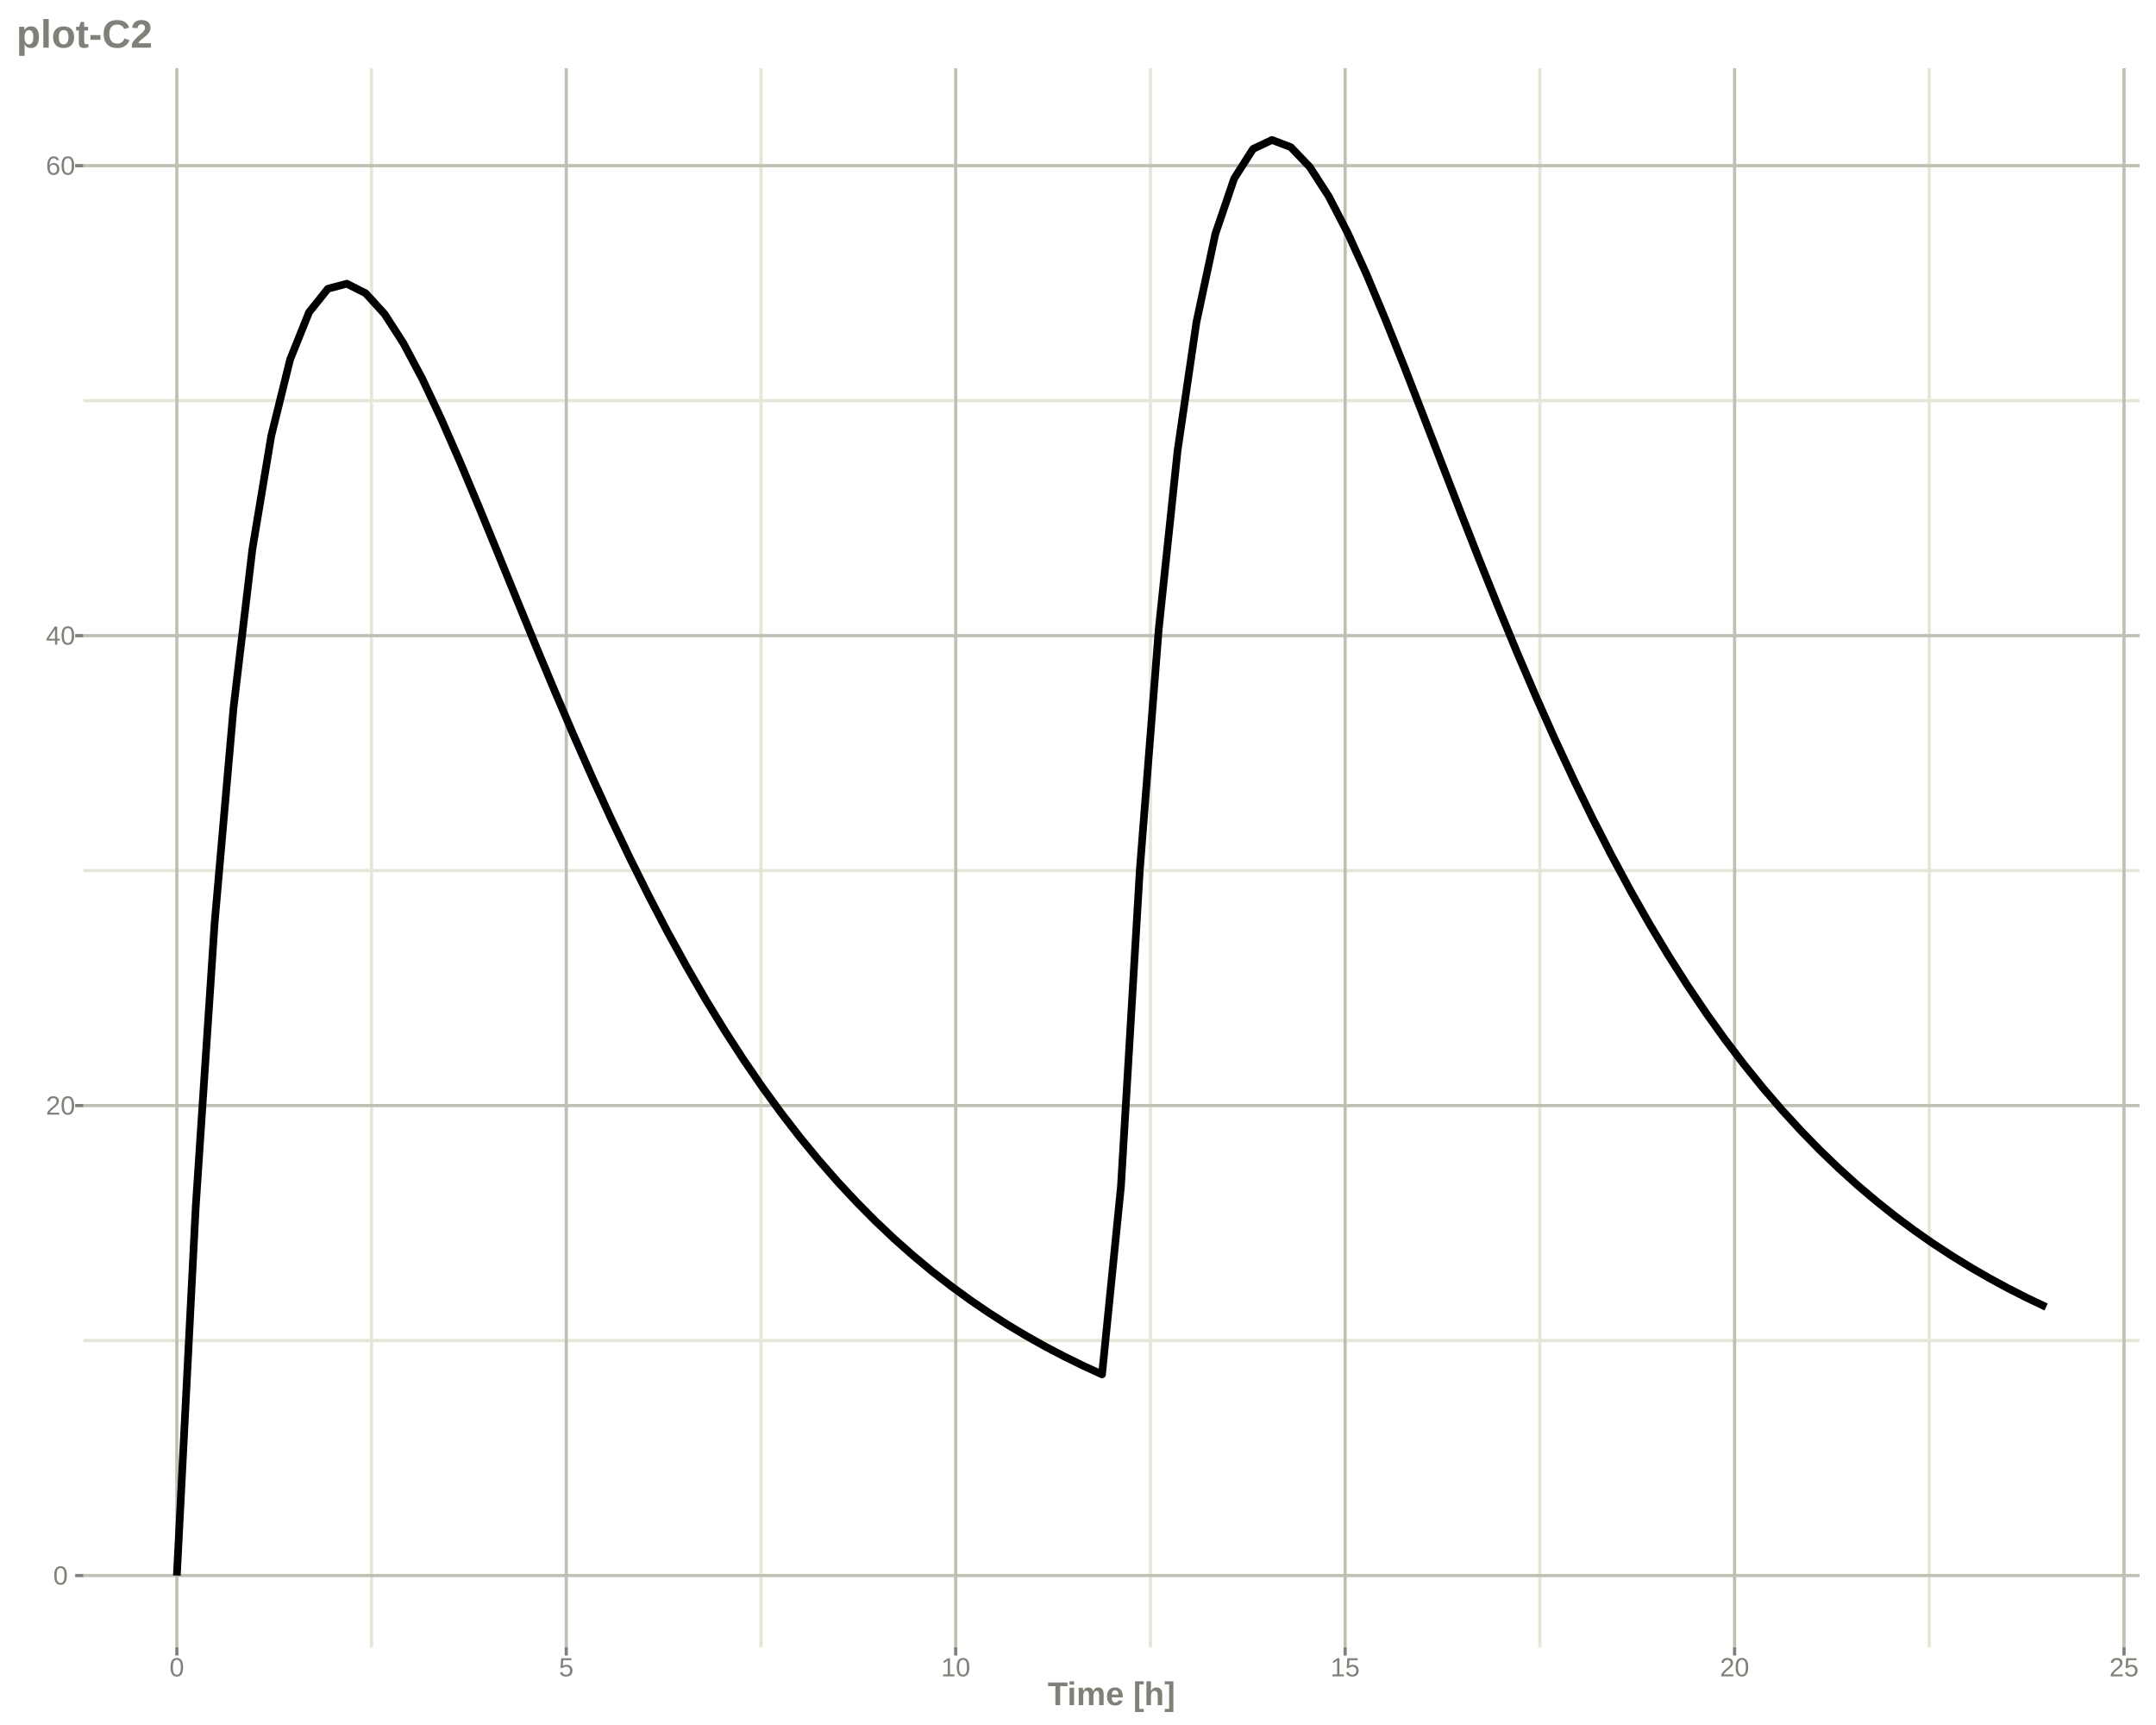
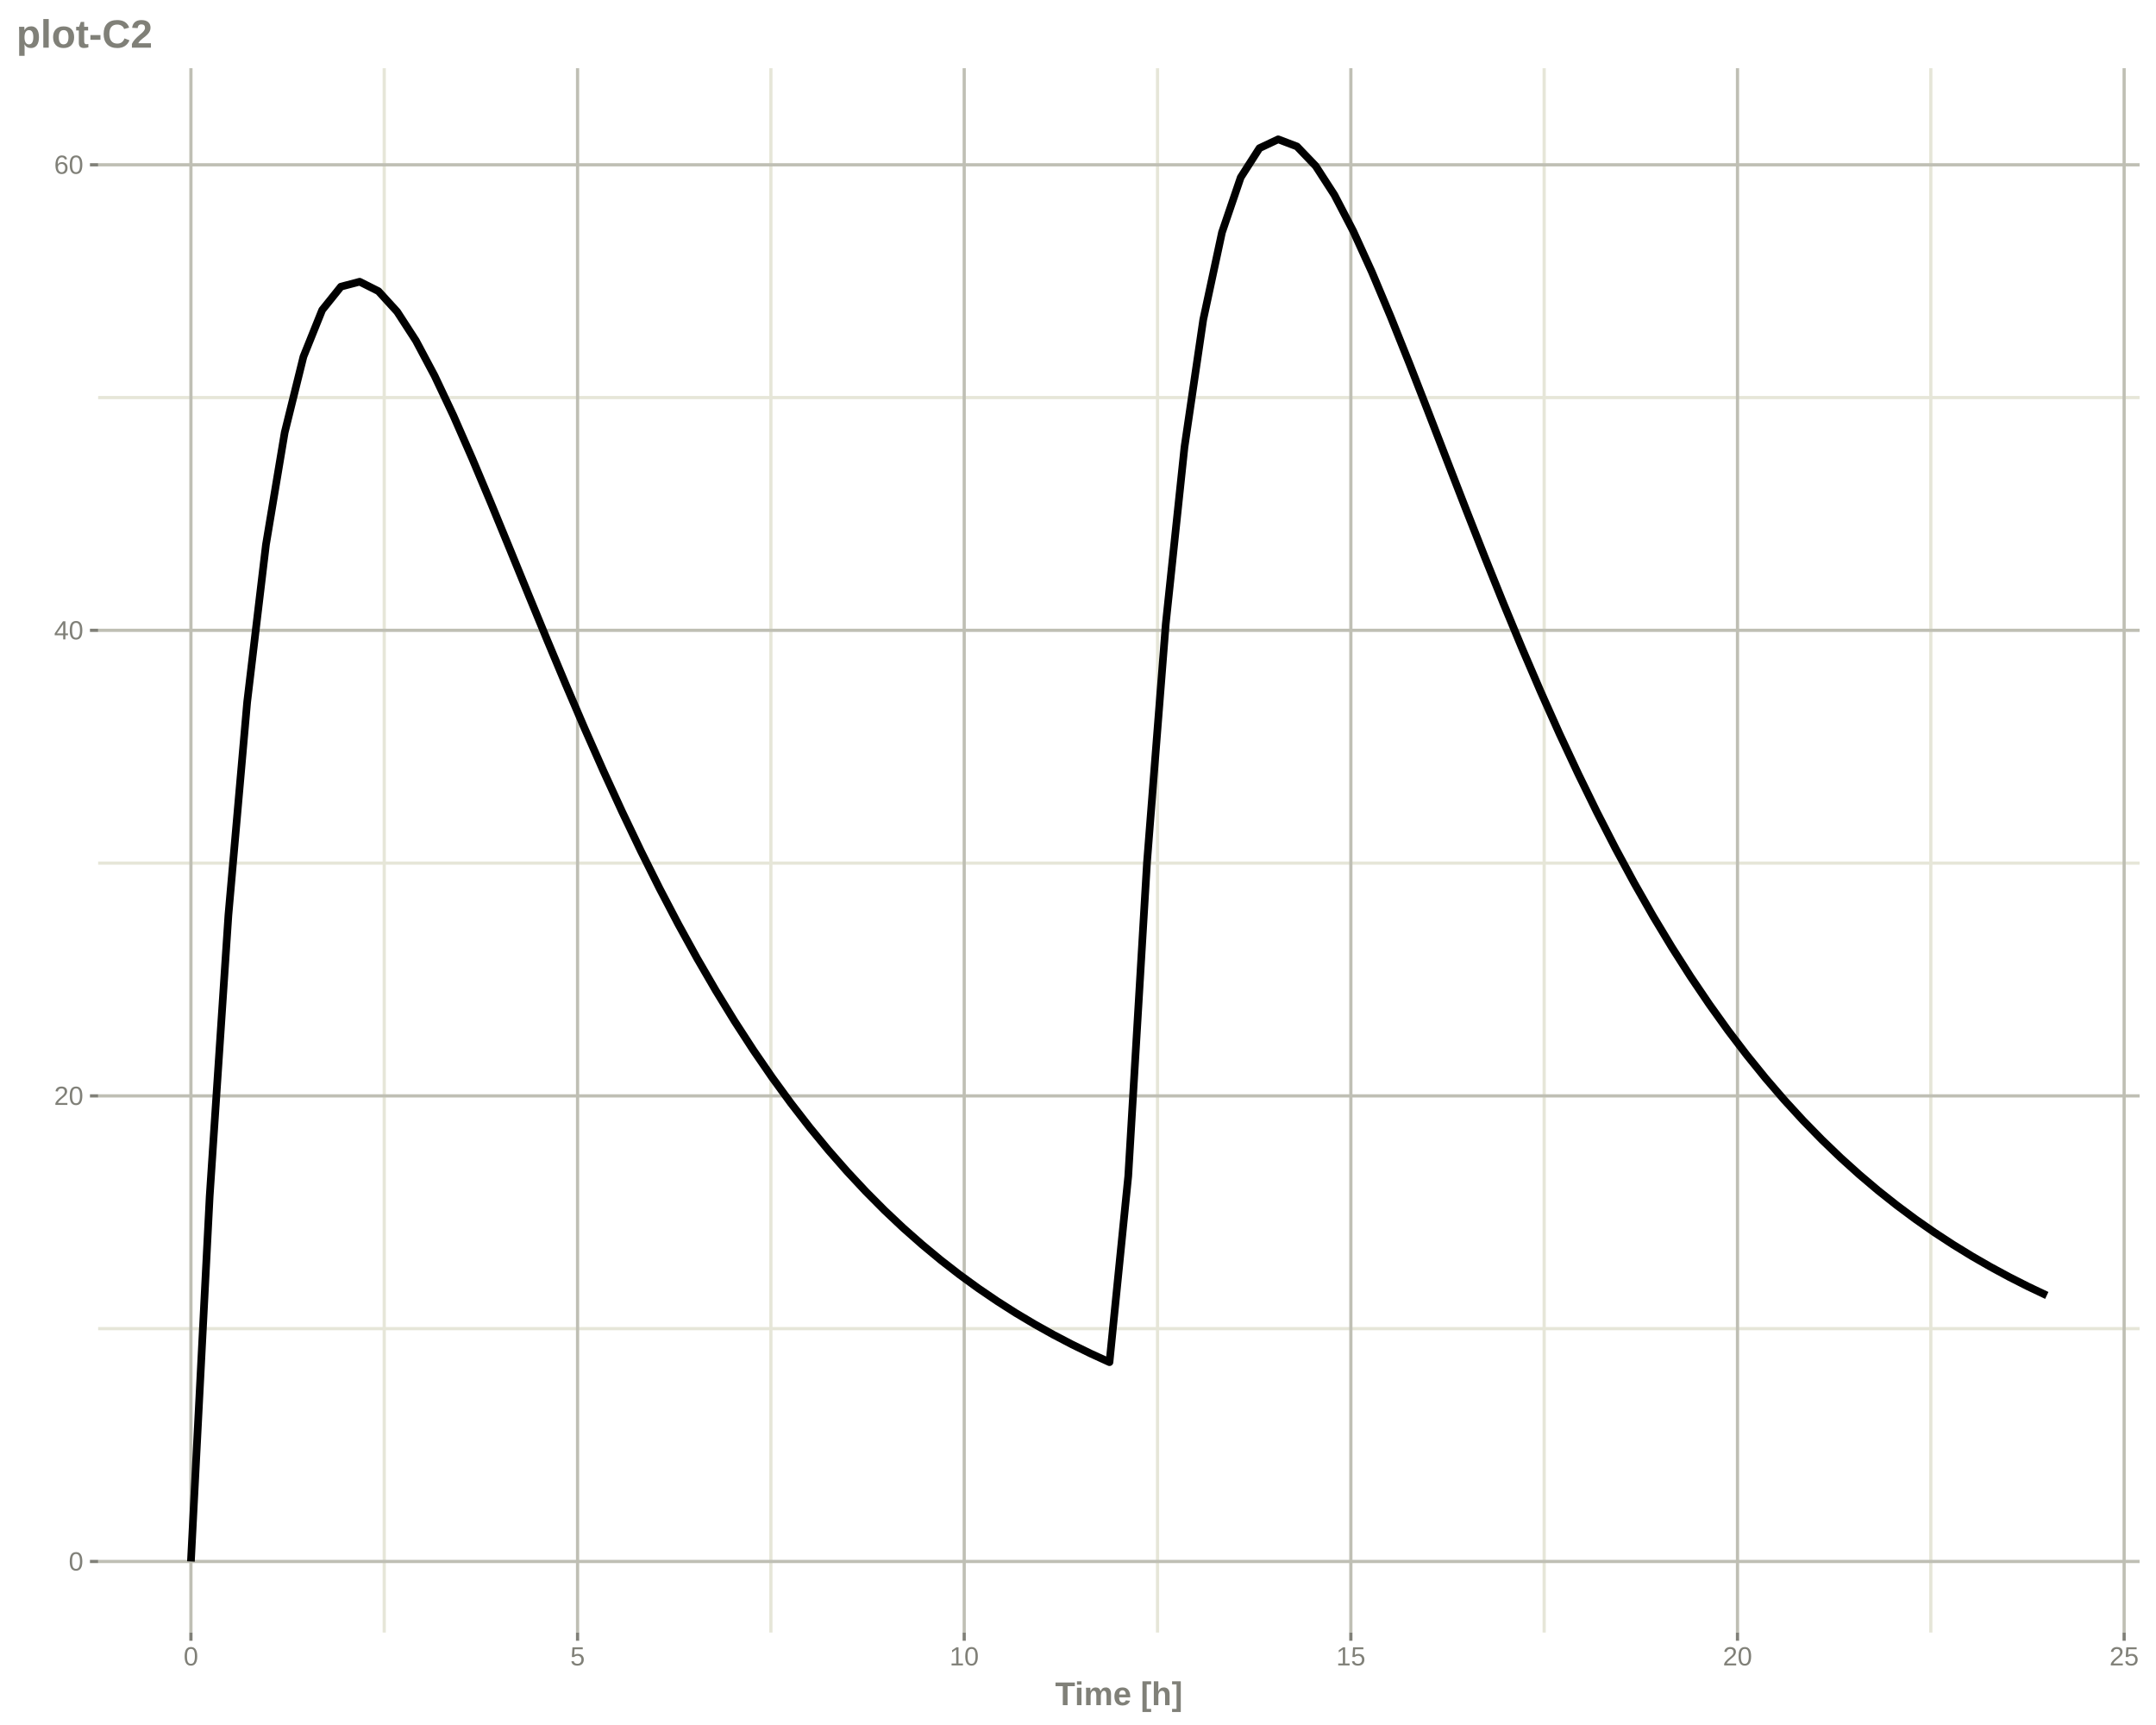
<svg xmlns="http://www.w3.org/2000/svg" viewBox="0 0 720.00 576.00">
  <defs>
    <style type="text/css">
    line, polyline, polygon, path, rect, circle {
      fill: none;
      stroke: #000000;
      stroke-linecap: round;
      stroke-linejoin: round;
      stroke-miterlimit: 10.00;
    }
  </style>
  </defs>
  <rect width="100%" height="100%" style="stroke: none; fill: #FFFFFF;" />
  <rect x="0.00" y="0.00" width="720.00" height="576.00" style="stroke-width: 1.07; stroke: #FFFFFF; fill: #FFFFFF;" />
  <defs>
-     <clipPath id="cpMjcuODR8NzE0LjUyfDU1MC4wNnwyMi43Nw==">
-       <rect x="27.84" y="22.77" width="686.68" height="527.29" />
+     <clipPath id="cpMzIuNzh8NzE0LjUyfDU0NS4xM3wyMi43Nw==">
+       <rect x="32.78" y="22.77" width="681.74" height="522.36" />
    </clipPath>
  </defs>
-   <rect x="27.84" y="22.77" width="686.68" height="527.29" style="stroke-width: 1.07; stroke: none; fill: #FFFFFF;" clip-path="url(#cpMjcuODR8NzE0LjUyfDU1MC4wNnwyMi43Nw==)" />
-   <polyline points="27.84,447.63 714.52,447.63 " style="stroke-width: 1.07; stroke: #E6E6D8; stroke-linecap: butt;" clip-path="url(#cpMjcuODR8NzE0LjUyfDU1MC4wNnwyMi43Nw==)" />
-   <polyline points="27.84,290.71 714.52,290.71 " style="stroke-width: 1.07; stroke: #E6E6D8; stroke-linecap: butt;" clip-path="url(#cpMjcuODR8NzE0LjUyfDU1MC4wNnwyMi43Nw==)" />
-   <polyline points="27.84,133.78 714.52,133.78 " style="stroke-width: 1.07; stroke: #E6E6D8; stroke-linecap: butt;" clip-path="url(#cpMjcuODR8NzE0LjUyfDU1MC4wNnwyMi43Nw==)" />
-   <polyline points="124.08,550.06 124.08,22.77 " style="stroke-width: 1.07; stroke: #E6E6D8; stroke-linecap: butt;" clip-path="url(#cpMjcuODR8NzE0LjUyfDU1MC4wNnwyMi43Nw==)" />
-   <polyline points="254.14,550.06 254.14,22.77 " style="stroke-width: 1.07; stroke: #E6E6D8; stroke-linecap: butt;" clip-path="url(#cpMjcuODR8NzE0LjUyfDU1MC4wNnwyMi43Nw==)" />
-   <polyline points="384.19,550.06 384.19,22.77 " style="stroke-width: 1.07; stroke: #E6E6D8; stroke-linecap: butt;" clip-path="url(#cpMjcuODR8NzE0LjUyfDU1MC4wNnwyMi43Nw==)" />
-   <polyline points="514.24,550.06 514.24,22.77 " style="stroke-width: 1.07; stroke: #E6E6D8; stroke-linecap: butt;" clip-path="url(#cpMjcuODR8NzE0LjUyfDU1MC4wNnwyMi43Nw==)" />
-   <polyline points="644.29,550.06 644.29,22.77 " style="stroke-width: 1.07; stroke: #E6E6D8; stroke-linecap: butt;" clip-path="url(#cpMjcuODR8NzE0LjUyfDU1MC4wNnwyMi43Nw==)" />
-   <polyline points="27.84,526.09 714.52,526.09 " style="stroke-width: 1.07; stroke: #BFBFB4; stroke-linecap: butt;" clip-path="url(#cpMjcuODR8NzE0LjUyfDU1MC4wNnwyMi43Nw==)" />
-   <polyline points="27.84,369.17 714.52,369.17 " style="stroke-width: 1.07; stroke: #BFBFB4; stroke-linecap: butt;" clip-path="url(#cpMjcuODR8NzE0LjUyfDU1MC4wNnwyMi43Nw==)" />
-   <polyline points="27.84,212.25 714.52,212.25 " style="stroke-width: 1.07; stroke: #BFBFB4; stroke-linecap: butt;" clip-path="url(#cpMjcuODR8NzE0LjUyfDU1MC4wNnwyMi43Nw==)" />
-   <polyline points="27.84,55.32 714.52,55.32 " style="stroke-width: 1.07; stroke: #BFBFB4; stroke-linecap: butt;" clip-path="url(#cpMjcuODR8NzE0LjUyfDU1MC4wNnwyMi43Nw==)" />
-   <polyline points="59.06,550.06 59.06,22.77 " style="stroke-width: 1.07; stroke: #BFBFB4; stroke-linecap: butt;" clip-path="url(#cpMjcuODR8NzE0LjUyfDU1MC4wNnwyMi43Nw==)" />
-   <polyline points="189.11,550.06 189.11,22.77 " style="stroke-width: 1.07; stroke: #BFBFB4; stroke-linecap: butt;" clip-path="url(#cpMjcuODR8NzE0LjUyfDU1MC4wNnwyMi43Nw==)" />
-   <polyline points="319.16,550.06 319.16,22.77 " style="stroke-width: 1.07; stroke: #BFBFB4; stroke-linecap: butt;" clip-path="url(#cpMjcuODR8NzE0LjUyfDU1MC4wNnwyMi43Nw==)" />
-   <polyline points="449.21,550.06 449.21,22.77 " style="stroke-width: 1.07; stroke: #BFBFB4; stroke-linecap: butt;" clip-path="url(#cpMjcuODR8NzE0LjUyfDU1MC4wNnwyMi43Nw==)" />
-   <polyline points="579.27,550.06 579.27,22.77 " style="stroke-width: 1.07; stroke: #BFBFB4; stroke-linecap: butt;" clip-path="url(#cpMjcuODR8NzE0LjUyfDU1MC4wNnwyMi43Nw==)" />
-   <polyline points="709.32,550.06 709.32,22.77 " style="stroke-width: 1.07; stroke: #BFBFB4; stroke-linecap: butt;" clip-path="url(#cpMjcuODR8NzE0LjUyfDU1MC4wNnwyMi43Nw==)" />
-   <polyline points="59.06,526.09 65.36,403.06 71.67,308.24 77.97,236.45 84.28,183.41 90.58,145.57 96.89,120.01 103.20,104.29 109.50,96.41 115.81,94.74 122.11,97.92 128.42,104.84 134.72,114.61 141.03,126.48 147.33,139.86 153.64,154.26 159.95,169.30 166.25,184.67 172.56,200.12 178.86,215.48 185.17,230.57 191.47,245.31 197.78,259.59 204.08,273.37 210.39,286.60 216.70,299.25 223.00,311.32 229.31,322.79 235.61,333.68 241.92,343.98 248.22,353.72 254.53,362.92 260.83,371.58 267.14,379.74 273.45,387.41 279.75,394.62 286.06,401.39 292.36,407.75 298.67,413.71 304.97,419.29 311.28,424.53 317.59,429.43 323.89,434.02 330.20,438.33 336.50,442.35 342.81,446.12 349.11,449.65 355.42,452.95 361.72,456.04 368.03,458.93 374.34,396.24 380.64,290.55 386.95,210.20 393.25,150.50 399.56,107.54 405.86,78.12 412.17,59.58 418.47,49.72 424.78,46.74 431.09,49.15 437.39,55.74 443.70,65.51 450.00,77.65 456.31,91.51 462.61,106.55 468.92,122.34 475.22,138.55 481.53,154.91 487.84,171.19 494.14,187.24 500.45,202.93 506.75,218.17 513.06,232.89 519.36,247.04 525.67,260.59 531.97,273.52 538.28,285.83 544.59,297.53 550.89,308.61 557.20,319.10 563.50,329.00 569.81,338.35 576.11,347.15 582.42,355.45 588.72,363.25 595.03,370.58 601.34,377.47 607.64,383.94 613.95,390.01 620.25,395.71 626.56,401.05 632.86,406.07 639.17,410.77 645.47,415.18 651.78,419.31 658.09,423.19 664.39,426.82 670.70,430.23 677.00,433.43 683.31,436.43 " style="stroke-width: 2.56; stroke-linecap: butt;" clip-path="url(#cpMjcuODR8NzE0LjUyfDU1MC4wNnwyMi43Nw==)" />
+   <rect x="32.78" y="22.77" width="681.74" height="522.36" style="stroke-width: 1.07; stroke: none; fill: #FFFFFF;" clip-path="url(#cpMzIuNzh8NzE0LjUyfDU0NS4xM3wyMi43Nw==)" />
+   <polyline points="32.78,443.66 714.52,443.66 " style="stroke-width: 1.07; stroke: #E6E6D8; stroke-linecap: butt;" clip-path="url(#cpMzIuNzh8NzE0LjUyfDU0NS4xM3wyMi43Nw==)" />
+   <polyline points="32.78,288.20 714.52,288.20 " style="stroke-width: 1.07; stroke: #E6E6D8; stroke-linecap: butt;" clip-path="url(#cpMzIuNzh8NzE0LjUyfDU0NS4xM3wyMi43Nw==)" />
+   <polyline points="32.78,132.75 714.52,132.75 " style="stroke-width: 1.07; stroke: #E6E6D8; stroke-linecap: butt;" clip-path="url(#cpMzIuNzh8NzE0LjUyfDU0NS4xM3wyMi43Nw==)" />
+   <polyline points="128.32,545.13 128.32,22.77 " style="stroke-width: 1.07; stroke: #E6E6D8; stroke-linecap: butt;" clip-path="url(#cpMzIuNzh8NzE0LjUyfDU0NS4xM3wyMi43Nw==)" />
+   <polyline points="257.44,545.13 257.44,22.77 " style="stroke-width: 1.07; stroke: #E6E6D8; stroke-linecap: butt;" clip-path="url(#cpMzIuNzh8NzE0LjUyfDU0NS4xM3wyMi43Nw==)" />
+   <polyline points="386.56,545.13 386.56,22.77 " style="stroke-width: 1.07; stroke: #E6E6D8; stroke-linecap: butt;" clip-path="url(#cpMzIuNzh8NzE0LjUyfDU0NS4xM3wyMi43Nw==)" />
+   <polyline points="515.68,545.13 515.68,22.77 " style="stroke-width: 1.07; stroke: #E6E6D8; stroke-linecap: butt;" clip-path="url(#cpMzIuNzh8NzE0LjUyfDU0NS4xM3wyMi43Nw==)" />
+   <polyline points="644.80,545.13 644.80,22.77 " style="stroke-width: 1.07; stroke: #E6E6D8; stroke-linecap: butt;" clip-path="url(#cpMzIuNzh8NzE0LjUyfDU0NS4xM3wyMi43Nw==)" />
+   <polyline points="32.78,521.39 714.52,521.39 " style="stroke-width: 1.07; stroke: #BFBFB4; stroke-linecap: butt;" clip-path="url(#cpMzIuNzh8NzE0LjUyfDU0NS4xM3wyMi43Nw==)" />
+   <polyline points="32.78,365.93 714.52,365.93 " style="stroke-width: 1.07; stroke: #BFBFB4; stroke-linecap: butt;" clip-path="url(#cpMzIuNzh8NzE0LjUyfDU0NS4xM3wyMi43Nw==)" />
+   <polyline points="32.78,210.47 714.52,210.47 " style="stroke-width: 1.07; stroke: #BFBFB4; stroke-linecap: butt;" clip-path="url(#cpMzIuNzh8NzE0LjUyfDU0NS4xM3wyMi43Nw==)" />
+   <polyline points="32.78,55.02 714.52,55.02 " style="stroke-width: 1.07; stroke: #BFBFB4; stroke-linecap: butt;" clip-path="url(#cpMzIuNzh8NzE0LjUyfDU0NS4xM3wyMi43Nw==)" />
+   <polyline points="63.76,545.13 63.76,22.77 " style="stroke-width: 1.07; stroke: #BFBFB4; stroke-linecap: butt;" clip-path="url(#cpMzIuNzh8NzE0LjUyfDU0NS4xM3wyMi43Nw==)" />
+   <polyline points="192.88,545.13 192.88,22.77 " style="stroke-width: 1.07; stroke: #BFBFB4; stroke-linecap: butt;" clip-path="url(#cpMzIuNzh8NzE0LjUyfDU0NS4xM3wyMi43Nw==)" />
+   <polyline points="322.00,545.13 322.00,22.77 " style="stroke-width: 1.07; stroke: #BFBFB4; stroke-linecap: butt;" clip-path="url(#cpMzIuNzh8NzE0LjUyfDU0NS4xM3wyMi43Nw==)" />
+   <polyline points="451.12,545.13 451.12,22.77 " style="stroke-width: 1.07; stroke: #BFBFB4; stroke-linecap: butt;" clip-path="url(#cpMzIuNzh8NzE0LjUyfDU0NS4xM3wyMi43Nw==)" />
+   <polyline points="580.24,545.13 580.24,22.77 " style="stroke-width: 1.07; stroke: #BFBFB4; stroke-linecap: butt;" clip-path="url(#cpMzIuNzh8NzE0LjUyfDU0NS4xM3wyMi43Nw==)" />
+   <polyline points="709.36,545.13 709.36,22.77 " style="stroke-width: 1.07; stroke: #BFBFB4; stroke-linecap: butt;" clip-path="url(#cpMzIuNzh8NzE0LjUyfDU0NS4xM3wyMi43Nw==)" />
+   <polyline points="63.76,521.39 70.02,399.51 76.28,305.57 82.54,234.45 88.81,181.91 95.07,144.43 101.33,119.10 107.59,103.52 113.85,95.72 120.11,94.07 126.37,97.22 132.63,104.08 138.89,113.75 145.15,125.51 151.41,138.76 157.67,153.03 163.93,167.93 170.19,183.15 176.45,198.47 182.71,213.67 188.97,228.63 195.23,243.23 201.49,257.38 207.75,271.03 214.01,284.13 220.27,296.67 226.53,308.62 232.79,319.98 239.05,330.77 245.31,340.98 251.57,350.63 257.83,359.74 264.09,368.32 270.35,376.40 276.61,384.00 282.87,391.14 289.13,397.85 295.39,404.15 301.65,410.05 307.92,415.58 314.18,420.77 320.44,425.63 326.70,430.18 332.96,434.44 339.22,438.43 345.48,442.16 351.74,445.66 358.00,448.93 364.26,451.99 370.52,454.85 376.78,392.74 383.04,288.05 389.30,208.45 395.56,149.30 401.82,106.75 408.08,77.61 414.34,59.24 420.60,49.47 426.86,46.52 433.12,48.90 439.38,55.43 445.64,65.11 451.90,77.14 458.16,90.87 464.42,105.77 470.68,121.41 476.94,137.47 483.20,153.67 489.46,169.80 495.72,185.70 501.98,201.25 508.24,216.34 514.50,230.92 520.76,244.94 527.03,258.36 533.29,271.18 539.55,283.37 545.81,294.96 552.07,305.94 558.33,316.32 564.59,326.14 570.85,335.39 577.11,344.12 583.37,352.33 589.63,360.06 595.89,367.33 602.15,374.15 608.41,380.56 614.67,386.58 620.93,392.22 627.19,397.52 633.45,402.48 639.71,407.14 645.97,411.51 652.23,415.60 658.49,419.44 664.75,423.04 671.01,426.42 677.27,429.59 683.53,432.56 " style="stroke-width: 2.56; stroke-linecap: butt;" clip-path="url(#cpMzIuNzh8NzE0LjUyfDU0NS4xM3wyMi43Nw==)" />
  <defs>
    <clipPath id="cpMC4wMHw3MjAuMDB8NTc2LjAwfDAuMDA=">
      <rect x="0.00" y="0.00" width="720.00" height="576.00" />
    </clipPath>
  </defs>
  <g clip-path="url(#cpMC4wMHw3MjAuMDB8NTc2LjAwfDAuMDA=)">
-     <text x="17.77" y="529.12" style="font-size: 8.80px; fill: #808078; font-family: Liberation Sans;" textLength="4.89px" lengthAdjust="spacingAndGlyphs">0</text>
+     <text x="22.95" y="524.41" style="font-size: 8.80px; fill: #808078; font-family: Liberation Sans;" textLength="4.89px" lengthAdjust="spacingAndGlyphs">0</text>
  </g>
  <g clip-path="url(#cpMC4wMHw3MjAuMDB8NTc2LjAwfDAuMDA=)">
-     <text x="15.32" y="372.19" style="font-size: 8.80px; fill: #808078; font-family: Liberation Sans;" textLength="9.78px" lengthAdjust="spacingAndGlyphs">20</text>
+     <text x="18.06" y="368.95" style="font-size: 8.80px; fill: #808078; font-family: Liberation Sans;" textLength="9.78px" lengthAdjust="spacingAndGlyphs">20</text>
  </g>
  <g clip-path="url(#cpMC4wMHw3MjAuMDB8NTc2LjAwfDAuMDA=)">
-     <text x="15.32" y="215.27" style="font-size: 8.80px; fill: #808078; font-family: Liberation Sans;" textLength="9.78px" lengthAdjust="spacingAndGlyphs">40</text>
+     <text x="18.06" y="213.50" style="font-size: 8.80px; fill: #808078; font-family: Liberation Sans;" textLength="9.78px" lengthAdjust="spacingAndGlyphs">40</text>
  </g>
  <g clip-path="url(#cpMC4wMHw3MjAuMDB8NTc2LjAwfDAuMDA=)">
-     <text x="15.32" y="58.34" style="font-size: 8.80px; fill: #808078; font-family: Liberation Sans;" textLength="9.78px" lengthAdjust="spacingAndGlyphs">60</text>
+     <text x="18.06" y="58.04" style="font-size: 8.80px; fill: #808078; font-family: Liberation Sans;" textLength="9.78px" lengthAdjust="spacingAndGlyphs">60</text>
  </g>
-   <polyline points="25.10,526.09 27.84,526.09 " style="stroke-width: 1.07; stroke: #808078; stroke-linecap: butt;" clip-path="url(#cpMC4wMHw3MjAuMDB8NTc2LjAwfDAuMDA=)" />
-   <polyline points="25.10,369.17 27.84,369.17 " style="stroke-width: 1.07; stroke: #808078; stroke-linecap: butt;" clip-path="url(#cpMC4wMHw3MjAuMDB8NTc2LjAwfDAuMDA=)" />
-   <polyline points="25.10,212.25 27.84,212.25 " style="stroke-width: 1.07; stroke: #808078; stroke-linecap: butt;" clip-path="url(#cpMC4wMHw3MjAuMDB8NTc2LjAwfDAuMDA=)" />
-   <polyline points="25.10,55.32 27.84,55.32 " style="stroke-width: 1.07; stroke: #808078; stroke-linecap: butt;" clip-path="url(#cpMC4wMHw3MjAuMDB8NTc2LjAwfDAuMDA=)" />
-   <polyline points="59.06,552.80 59.06,550.06 " style="stroke-width: 1.07; stroke: #808078; stroke-linecap: butt;" clip-path="url(#cpMC4wMHw3MjAuMDB8NTc2LjAwfDAuMDA=)" />
-   <polyline points="189.11,552.80 189.11,550.06 " style="stroke-width: 1.07; stroke: #808078; stroke-linecap: butt;" clip-path="url(#cpMC4wMHw3MjAuMDB8NTc2LjAwfDAuMDA=)" />
-   <polyline points="319.16,552.80 319.16,550.06 " style="stroke-width: 1.07; stroke: #808078; stroke-linecap: butt;" clip-path="url(#cpMC4wMHw3MjAuMDB8NTc2LjAwfDAuMDA=)" />
-   <polyline points="449.21,552.80 449.21,550.06 " style="stroke-width: 1.07; stroke: #808078; stroke-linecap: butt;" clip-path="url(#cpMC4wMHw3MjAuMDB8NTc2LjAwfDAuMDA=)" />
-   <polyline points="579.27,552.80 579.27,550.06 " style="stroke-width: 1.07; stroke: #808078; stroke-linecap: butt;" clip-path="url(#cpMC4wMHw3MjAuMDB8NTc2LjAwfDAuMDA=)" />
-   <polyline points="709.32,552.80 709.32,550.06 " style="stroke-width: 1.07; stroke: #808078; stroke-linecap: butt;" clip-path="url(#cpMC4wMHw3MjAuMDB8NTc2LjAwfDAuMDA=)" />
+   <polyline points="30.04,521.39 32.78,521.39 " style="stroke-width: 1.07; stroke: #808078; stroke-linecap: butt;" clip-path="url(#cpMC4wMHw3MjAuMDB8NTc2LjAwfDAuMDA=)" />
+   <polyline points="30.04,365.93 32.78,365.93 " style="stroke-width: 1.07; stroke: #808078; stroke-linecap: butt;" clip-path="url(#cpMC4wMHw3MjAuMDB8NTc2LjAwfDAuMDA=)" />
+   <polyline points="30.04,210.47 32.78,210.47 " style="stroke-width: 1.07; stroke: #808078; stroke-linecap: butt;" clip-path="url(#cpMC4wMHw3MjAuMDB8NTc2LjAwfDAuMDA=)" />
+   <polyline points="30.04,55.02 32.78,55.02 " style="stroke-width: 1.07; stroke: #808078; stroke-linecap: butt;" clip-path="url(#cpMC4wMHw3MjAuMDB8NTc2LjAwfDAuMDA=)" />
+   <polyline points="63.76,547.87 63.76,545.13 " style="stroke-width: 1.07; stroke: #808078; stroke-linecap: butt;" clip-path="url(#cpMC4wMHw3MjAuMDB8NTc2LjAwfDAuMDA=)" />
+   <polyline points="192.88,547.87 192.88,545.13 " style="stroke-width: 1.07; stroke: #808078; stroke-linecap: butt;" clip-path="url(#cpMC4wMHw3MjAuMDB8NTc2LjAwfDAuMDA=)" />
+   <polyline points="322.00,547.87 322.00,545.13 " style="stroke-width: 1.07; stroke: #808078; stroke-linecap: butt;" clip-path="url(#cpMC4wMHw3MjAuMDB8NTc2LjAwfDAuMDA=)" />
+   <polyline points="451.12,547.87 451.12,545.13 " style="stroke-width: 1.07; stroke: #808078; stroke-linecap: butt;" clip-path="url(#cpMC4wMHw3MjAuMDB8NTc2LjAwfDAuMDA=)" />
+   <polyline points="580.24,547.87 580.24,545.13 " style="stroke-width: 1.07; stroke: #808078; stroke-linecap: butt;" clip-path="url(#cpMC4wMHw3MjAuMDB8NTc2LjAwfDAuMDA=)" />
+   <polyline points="709.36,547.87 709.36,545.13 " style="stroke-width: 1.07; stroke: #808078; stroke-linecap: butt;" clip-path="url(#cpMC4wMHw3MjAuMDB8NTc2LjAwfDAuMDA=)" />
  <g clip-path="url(#cpMC4wMHw3MjAuMDB8NTc2LjAwfDAuMDA=)">
-     <text x="56.61" y="559.76" style="font-size: 8.80px; fill: #808078; font-family: Liberation Sans;" textLength="4.89px" lengthAdjust="spacingAndGlyphs">0</text>
+     <text x="61.32" y="556.11" style="font-size: 8.80px; fill: #808078; font-family: Liberation Sans;" textLength="4.89px" lengthAdjust="spacingAndGlyphs">0</text>
  </g>
  <g clip-path="url(#cpMC4wMHw3MjAuMDB8NTc2LjAwfDAuMDA=)">
-     <text x="186.66" y="559.76" style="font-size: 8.80px; fill: #808078; font-family: Liberation Sans;" textLength="4.89px" lengthAdjust="spacingAndGlyphs">5</text>
+     <text x="190.44" y="556.11" style="font-size: 8.80px; fill: #808078; font-family: Liberation Sans;" textLength="4.89px" lengthAdjust="spacingAndGlyphs">5</text>
  </g>
  <g clip-path="url(#cpMC4wMHw3MjAuMDB8NTc2LjAwfDAuMDA=)">
-     <text x="314.27" y="559.76" style="font-size: 8.80px; fill: #808078; font-family: Liberation Sans;" textLength="9.78px" lengthAdjust="spacingAndGlyphs">10</text>
+     <text x="317.11" y="556.11" style="font-size: 8.80px; fill: #808078; font-family: Liberation Sans;" textLength="9.78px" lengthAdjust="spacingAndGlyphs">10</text>
  </g>
  <g clip-path="url(#cpMC4wMHw3MjAuMDB8NTc2LjAwfDAuMDA=)">
-     <text x="444.32" y="559.76" style="font-size: 8.80px; fill: #808078; font-family: Liberation Sans;" textLength="9.78px" lengthAdjust="spacingAndGlyphs">15</text>
+     <text x="446.23" y="556.11" style="font-size: 8.80px; fill: #808078; font-family: Liberation Sans;" textLength="9.78px" lengthAdjust="spacingAndGlyphs">15</text>
  </g>
  <g clip-path="url(#cpMC4wMHw3MjAuMDB8NTc2LjAwfDAuMDA=)">
-     <text x="574.38" y="559.76" style="font-size: 8.80px; fill: #808078; font-family: Liberation Sans;" textLength="9.78px" lengthAdjust="spacingAndGlyphs">20</text>
+     <text x="575.35" y="556.11" style="font-size: 8.80px; fill: #808078; font-family: Liberation Sans;" textLength="9.78px" lengthAdjust="spacingAndGlyphs">20</text>
  </g>
  <g clip-path="url(#cpMC4wMHw3MjAuMDB8NTc2LjAwfDAuMDA=)">
-     <text x="704.43" y="559.76" style="font-size: 8.80px; fill: #808078; font-family: Liberation Sans;" textLength="9.78px" lengthAdjust="spacingAndGlyphs">25</text>
+     <text x="704.47" y="556.11" style="font-size: 8.80px; fill: #808078; font-family: Liberation Sans;" textLength="9.78px" lengthAdjust="spacingAndGlyphs">25</text>
  </g>
  <g clip-path="url(#cpMC4wMHw3MjAuMDB8NTc2LjAwfDAuMDA=)">
-     <text x="349.89" y="569.38" style="font-size: 11.00px; font-weight: bold; fill: #808078; font-family: Liberation Sans;" textLength="42.58px" lengthAdjust="spacingAndGlyphs">Time [h]</text>
+     <text x="352.36" y="569.38" style="font-size: 11.00px; font-weight: bold; fill: #808078; font-family: Liberation Sans;" textLength="42.58px" lengthAdjust="spacingAndGlyphs">Time [h]</text>
  </g>
  <g clip-path="url(#cpMC4wMHw3MjAuMDB8NTc2LjAwfDAuMDA=)">
    <text x="5.48" y="15.92" style="font-size: 13.20px; font-weight: bold; fill: #808078; font-family: Liberation Sans;" textLength="45.42px" lengthAdjust="spacingAndGlyphs">plot-C2</text>
  </g>
</svg>
